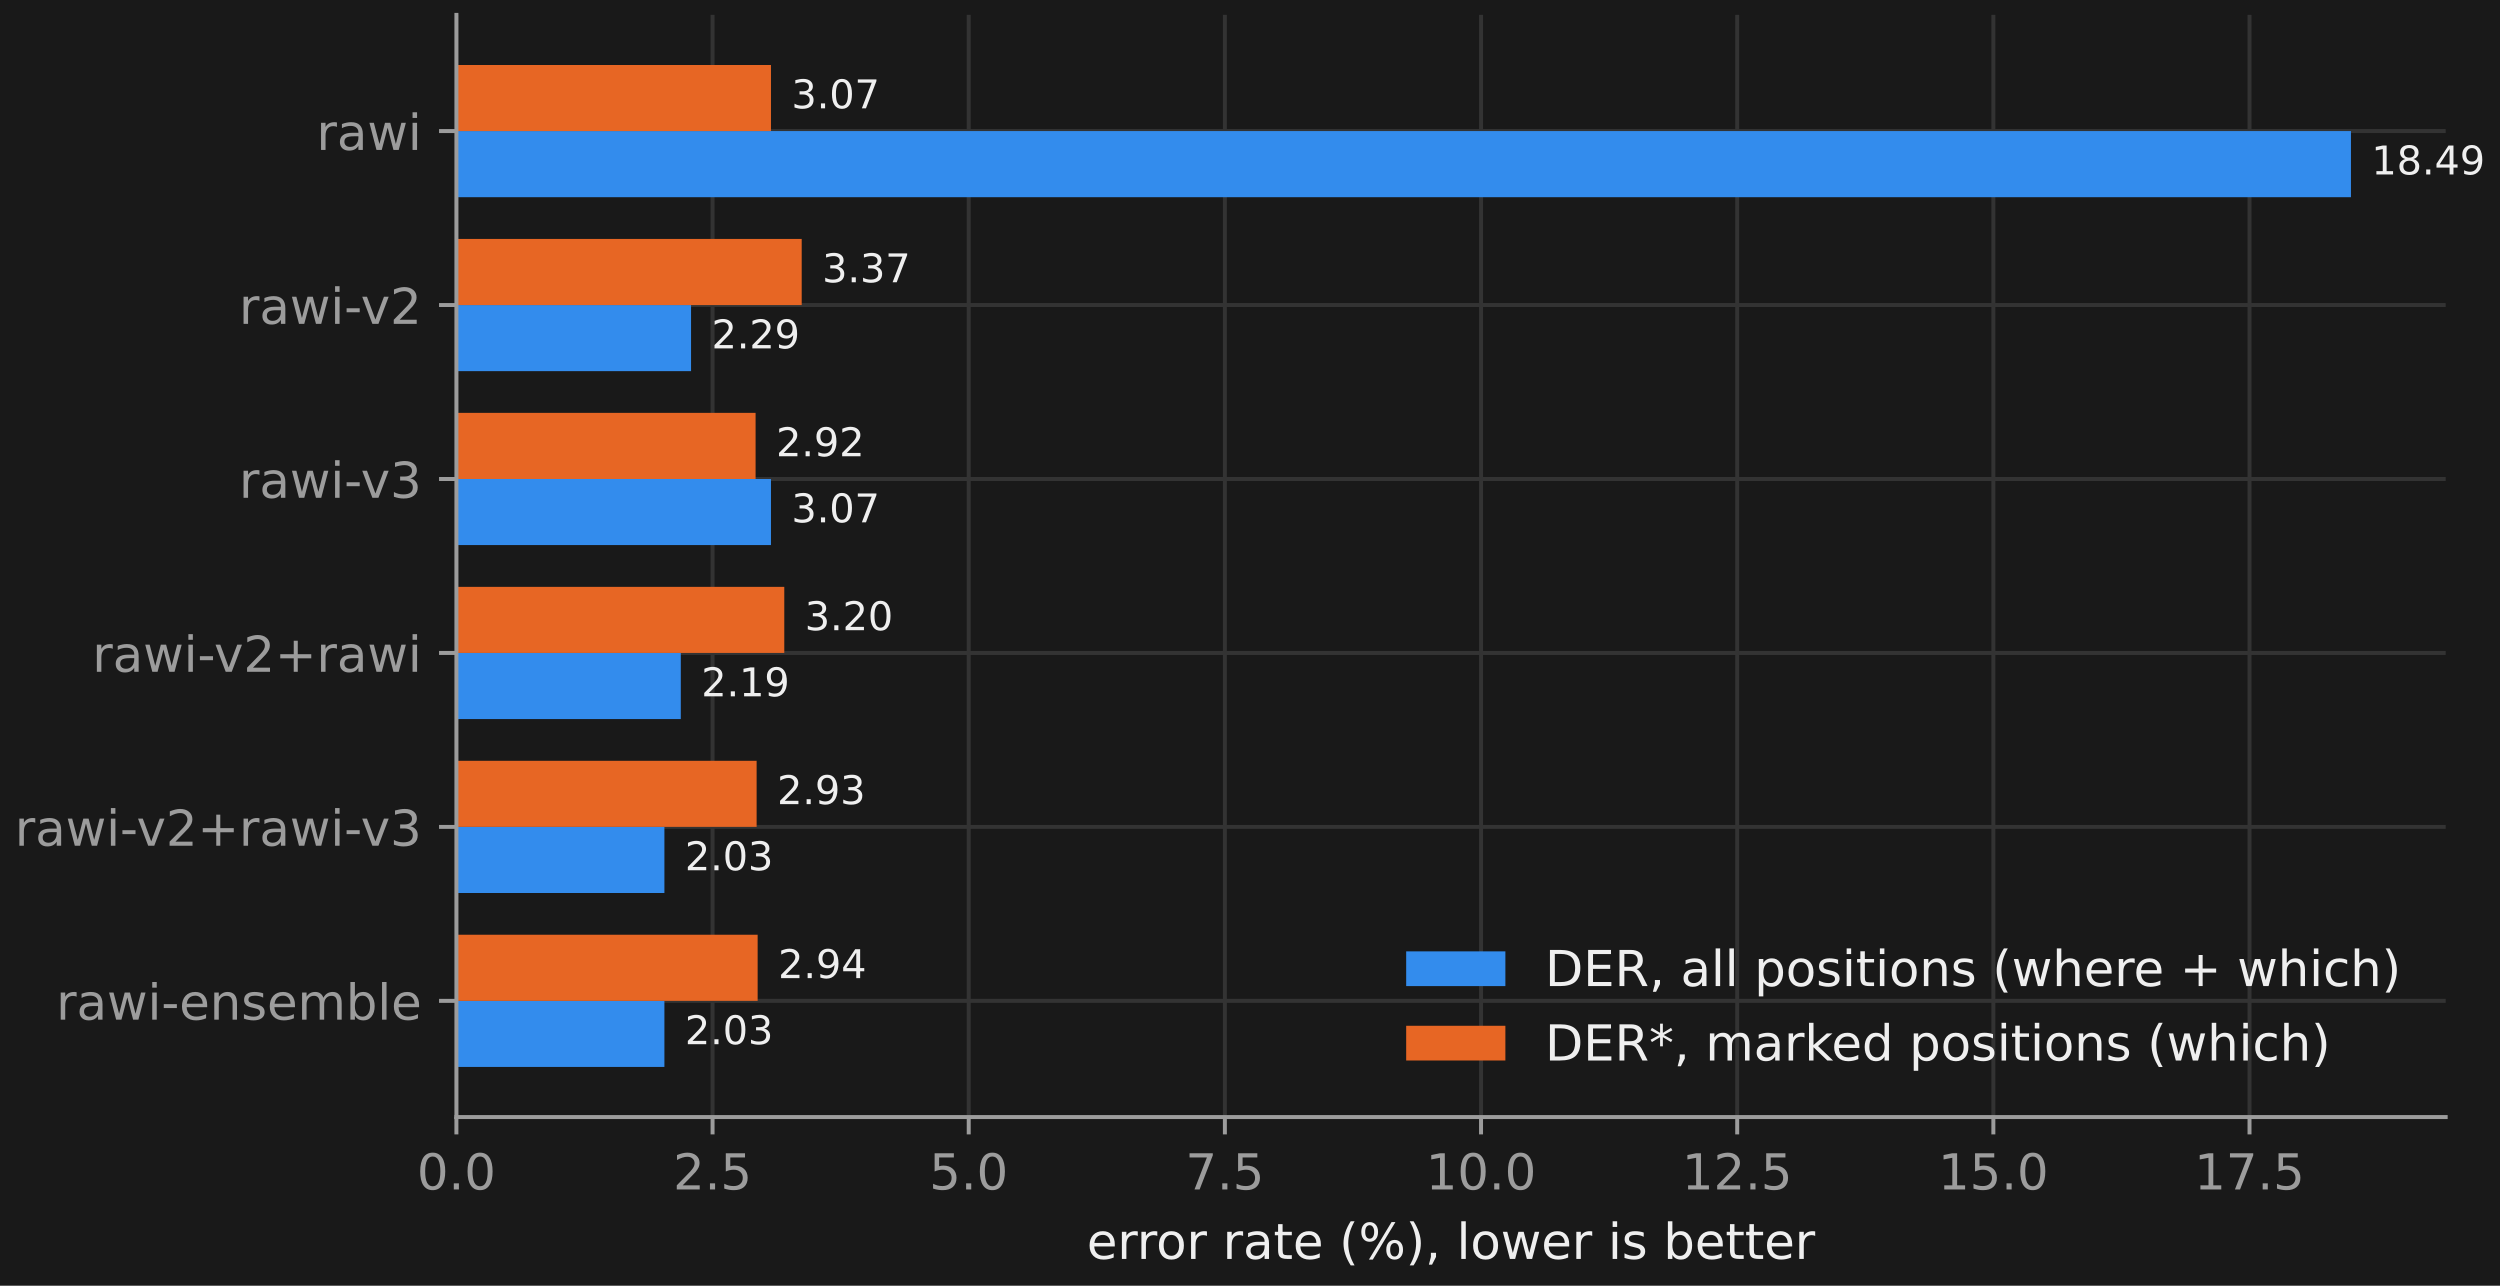
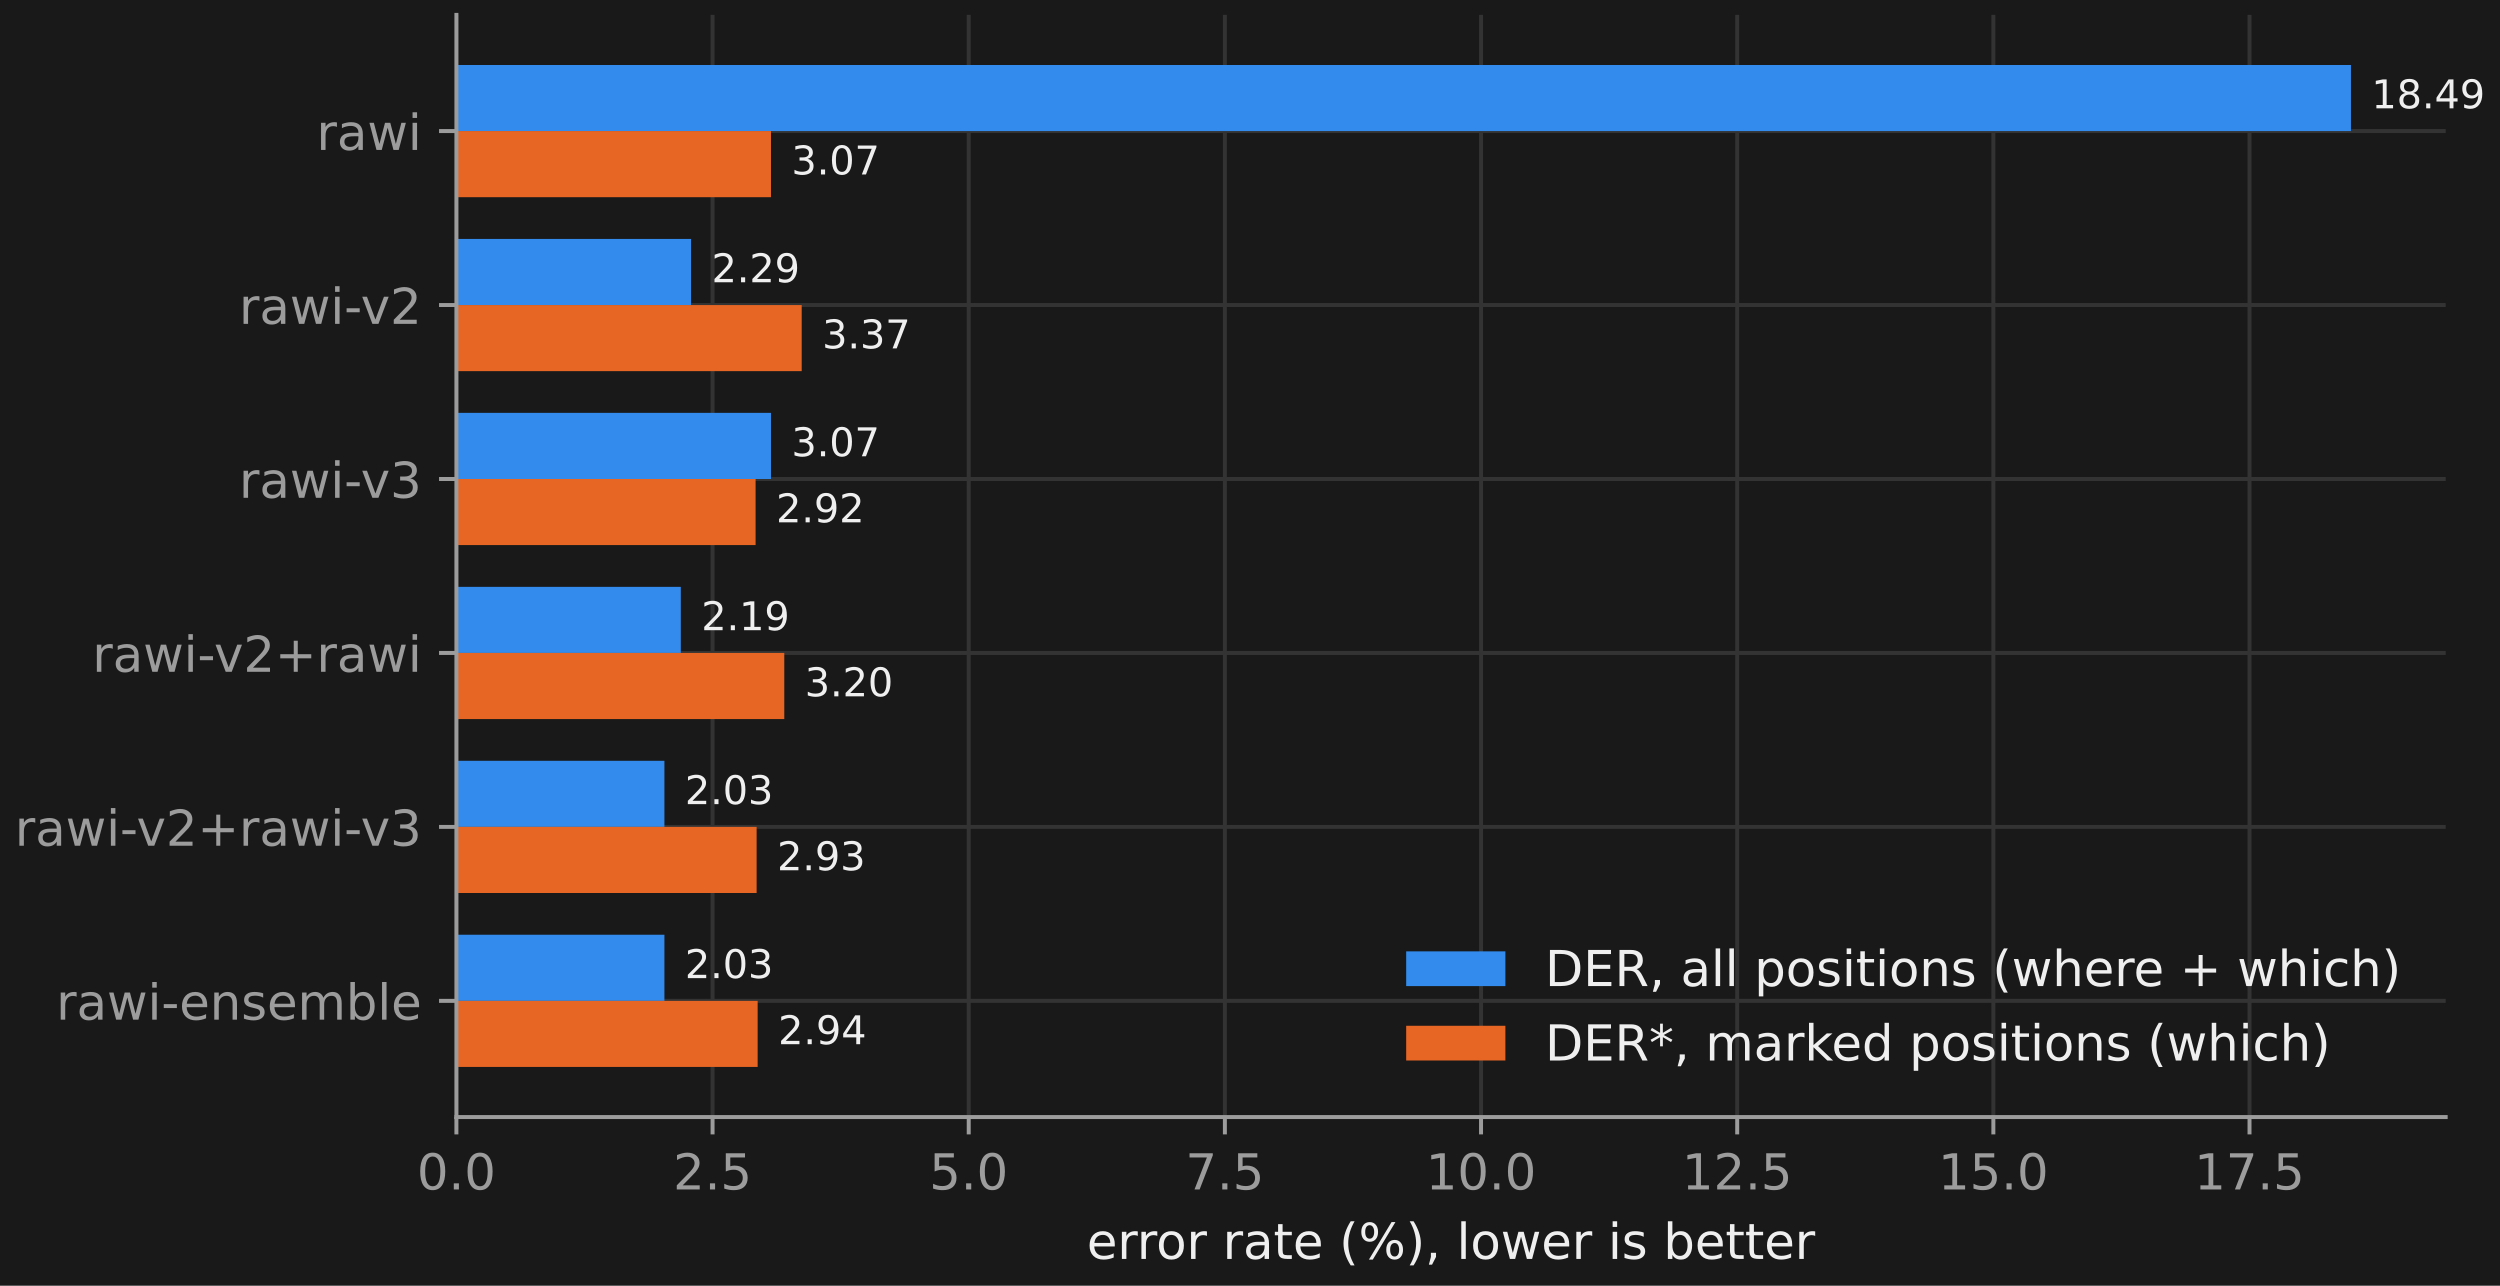
<svg xmlns="http://www.w3.org/2000/svg" xmlns:xlink="http://www.w3.org/1999/xlink" width="504pt" height="259.2pt" viewBox="0 0 504 259.2" version="1.1">
  <defs>
    <style type="text/css">*{stroke-linejoin: round; stroke-linecap: butt}</style>
  </defs>
  <g id="figure_1">
    <g id="patch_1">
      <path d="M 0 259.2  L 504 259.2  L 504 0  L 0 0  z " style="fill: #191919" />
    </g>
    <g id="axes_1">
      <g id="patch_2">
        <path d="M 92.011 225.199  L 493.049 225.199  L 493.049 3  L 92.011 3  z " style="fill: #191919" />
      </g>
      <g id="matplotlib.axis_1">
        <g id="xtick_1">
          <g id="line2d_1">
            <path d="M 92.011 225.199  L 92.011 3  " clip-path="url(#p272d0233b2)" style="fill: none; stroke: #333333; stroke-width: 0.8; stroke-linecap: square" />
          </g>
          <g id="line2d_2">
            <defs>
              <path id="mc3cc2e16f8" d="M 0 0  L 0 3.5  " style="stroke: #9c9c9c; stroke-width: 0.8" />
            </defs>
            <g>
              <use xlink:href="#mc3cc2e16f8" x="92.011" y="225.199" style="fill: #9c9c9c; stroke: #9c9c9c; stroke-width: 0.8" />
            </g>
          </g>
          <g id="text_1">
            <text style="font-size: 10px; font-family: 'DejaVu Sans', 'Bitstream Vera Sans', 'Computer Modern Sans Serif', 'Lucida Grande', 'Verdana', 'Geneva', 'Lucid', 'Arial', 'Helvetica', 'Avant Garde', sans-serif; text-anchor: middle; fill: #9c9c9c" x="92.011" y="239.797" transform="rotate(-0 92.01118 239.7966)">0.0</text>
          </g>
        </g>
        <g id="xtick_2">
          <g id="line2d_3">
            <path d="M 143.653 225.199  L 143.653 3  " clip-path="url(#p272d0233b2)" style="fill: none; stroke: #333333; stroke-width: 0.8; stroke-linecap: square" />
          </g>
          <g id="line2d_4">
            <g>
              <use xlink:href="#mc3cc2e16f8" x="143.653" y="225.199" style="fill: #9c9c9c; stroke: #9c9c9c; stroke-width: 0.8" />
            </g>
          </g>
          <g id="text_2">
            <text style="font-size: 10px; font-family: 'DejaVu Sans', 'Bitstream Vera Sans', 'Computer Modern Sans Serif', 'Lucida Grande', 'Verdana', 'Geneva', 'Lucid', 'Arial', 'Helvetica', 'Avant Garde', sans-serif; text-anchor: middle; fill: #9c9c9c" x="143.653" y="239.797" transform="rotate(-0 143.6527 239.7966)">2.5</text>
          </g>
        </g>
        <g id="xtick_3">
          <g id="line2d_5">
            <path d="M 195.294 225.199  L 195.294 3  " clip-path="url(#p272d0233b2)" style="fill: none; stroke: #333333; stroke-width: 0.8; stroke-linecap: square" />
          </g>
          <g id="line2d_6">
            <g>
              <use xlink:href="#mc3cc2e16f8" x="195.294" y="225.199" style="fill: #9c9c9c; stroke: #9c9c9c; stroke-width: 0.8" />
            </g>
          </g>
          <g id="text_3">
            <text style="font-size: 10px; font-family: 'DejaVu Sans', 'Bitstream Vera Sans', 'Computer Modern Sans Serif', 'Lucida Grande', 'Verdana', 'Geneva', 'Lucid', 'Arial', 'Helvetica', 'Avant Garde', sans-serif; text-anchor: middle; fill: #9c9c9c" x="195.294" y="239.797" transform="rotate(-0 195.2942 239.7966)">5.0</text>
          </g>
        </g>
        <g id="xtick_4">
          <g id="line2d_7">
            <path d="M 246.936 225.199  L 246.936 3  " clip-path="url(#p272d0233b2)" style="fill: none; stroke: #333333; stroke-width: 0.8; stroke-linecap: square" />
          </g>
          <g id="line2d_8">
            <g>
              <use xlink:href="#mc3cc2e16f8" x="246.936" y="225.199" style="fill: #9c9c9c; stroke: #9c9c9c; stroke-width: 0.8" />
            </g>
          </g>
          <g id="text_4">
            <text style="font-size: 10px; font-family: 'DejaVu Sans', 'Bitstream Vera Sans', 'Computer Modern Sans Serif', 'Lucida Grande', 'Verdana', 'Geneva', 'Lucid', 'Arial', 'Helvetica', 'Avant Garde', sans-serif; text-anchor: middle; fill: #9c9c9c" x="246.936" y="239.797" transform="rotate(-0 246.9358 239.7966)">7.5</text>
          </g>
        </g>
        <g id="xtick_5">
          <g id="line2d_9">
            <path d="M 298.577 225.199  L 298.577 3  " clip-path="url(#p272d0233b2)" style="fill: none; stroke: #333333; stroke-width: 0.8; stroke-linecap: square" />
          </g>
          <g id="line2d_10">
            <g>
              <use xlink:href="#mc3cc2e16f8" x="298.577" y="225.199" style="fill: #9c9c9c; stroke: #9c9c9c; stroke-width: 0.8" />
            </g>
          </g>
          <g id="text_5">
            <text style="font-size: 10px; font-family: 'DejaVu Sans', 'Bitstream Vera Sans', 'Computer Modern Sans Serif', 'Lucida Grande', 'Verdana', 'Geneva', 'Lucid', 'Arial', 'Helvetica', 'Avant Garde', sans-serif; text-anchor: middle; fill: #9c9c9c" x="298.577" y="239.797" transform="rotate(-0 298.5773 239.7966)">10.0</text>
          </g>
        </g>
        <g id="xtick_6">
          <g id="line2d_11">
            <path d="M 350.219 225.199  L 350.219 3  " clip-path="url(#p272d0233b2)" style="fill: none; stroke: #333333; stroke-width: 0.8; stroke-linecap: square" />
          </g>
          <g id="line2d_12">
            <g>
              <use xlink:href="#mc3cc2e16f8" x="350.219" y="225.199" style="fill: #9c9c9c; stroke: #9c9c9c; stroke-width: 0.8" />
            </g>
          </g>
          <g id="text_6">
            <text style="font-size: 10px; font-family: 'DejaVu Sans', 'Bitstream Vera Sans', 'Computer Modern Sans Serif', 'Lucida Grande', 'Verdana', 'Geneva', 'Lucid', 'Arial', 'Helvetica', 'Avant Garde', sans-serif; text-anchor: middle; fill: #9c9c9c" x="350.219" y="239.797" transform="rotate(-0 350.2188 239.7966)">12.5</text>
          </g>
        </g>
        <g id="xtick_7">
          <g id="line2d_13">
            <path d="M 401.86 225.199  L 401.86 3  " clip-path="url(#p272d0233b2)" style="fill: none; stroke: #333333; stroke-width: 0.8; stroke-linecap: square" />
          </g>
          <g id="line2d_14">
            <g>
              <use xlink:href="#mc3cc2e16f8" x="401.86" y="225.199" style="fill: #9c9c9c; stroke: #9c9c9c; stroke-width: 0.8" />
            </g>
          </g>
          <g id="text_7">
            <text style="font-size: 10px; font-family: 'DejaVu Sans', 'Bitstream Vera Sans', 'Computer Modern Sans Serif', 'Lucida Grande', 'Verdana', 'Geneva', 'Lucid', 'Arial', 'Helvetica', 'Avant Garde', sans-serif; text-anchor: middle; fill: #9c9c9c" x="401.86" y="239.797" transform="rotate(-0 401.8604 239.7966)">15.0</text>
          </g>
        </g>
        <g id="xtick_8">
          <g id="line2d_15">
            <path d="M 453.502 225.199  L 453.502 3  " clip-path="url(#p272d0233b2)" style="fill: none; stroke: #333333; stroke-width: 0.8; stroke-linecap: square" />
          </g>
          <g id="line2d_16">
            <g>
              <use xlink:href="#mc3cc2e16f8" x="453.502" y="225.199" style="fill: #9c9c9c; stroke: #9c9c9c; stroke-width: 0.8" />
            </g>
          </g>
          <g id="text_8">
            <text style="font-size: 10px; font-family: 'DejaVu Sans', 'Bitstream Vera Sans', 'Computer Modern Sans Serif', 'Lucida Grande', 'Verdana', 'Geneva', 'Lucid', 'Arial', 'Helvetica', 'Avant Garde', sans-serif; text-anchor: middle; fill: #9c9c9c" x="453.502" y="239.797" transform="rotate(-0 453.5019 239.7966)">17.5</text>
          </g>
        </g>
        <g id="text_9">
          <text style="font-size: 10px; font-family: 'DejaVu Sans', 'Bitstream Vera Sans', 'Computer Modern Sans Serif', 'Lucida Grande', 'Verdana', 'Geneva', 'Lucid', 'Arial', 'Helvetica', 'Avant Garde', sans-serif; text-anchor: middle; fill: #efefef" x="292.53" y="253.797" transform="rotate(-0 292.5301 253.7974)">error rate (%), lower is better</text>
        </g>
      </g>
      <g id="matplotlib.axis_2">
        <g id="ytick_1">
          <g id="line2d_17">
            <path d="M 92.011 26.426  L 493.049 26.426  " clip-path="url(#p272d0233b2)" style="fill: none; stroke: #333333; stroke-width: 0.8; stroke-linecap: square" />
          </g>
          <g id="line2d_18">
            <defs>
              <path id="m61c7a5ba7b" d="M 0 0  L -3.5 0  " style="stroke: #9c9c9c; stroke-width: 0.8" />
            </defs>
            <g>
              <use xlink:href="#m61c7a5ba7b" x="92.011" y="26.426" style="fill: #9c9c9c; stroke: #9c9c9c; stroke-width: 0.8" />
            </g>
          </g>
          <g id="text_10">
            <text style="font-size: 10px; font-family: 'DejaVu Sans', 'Bitstream Vera Sans', 'Computer Modern Sans Serif', 'Lucida Grande', 'Verdana', 'Geneva', 'Lucid', 'Arial', 'Helvetica', 'Avant Garde', sans-serif; text-anchor: end; fill: #9c9c9c" x="85.011" y="30.226" transform="rotate(-0 85.01118 30.22572)">rawi</text>
          </g>
        </g>
        <g id="ytick_2">
          <g id="line2d_19">
            <path d="M 92.011 61.496  L 493.049 61.496  " clip-path="url(#p272d0233b2)" style="fill: none; stroke: #333333; stroke-width: 0.8; stroke-linecap: square" />
          </g>
          <g id="line2d_20">
            <g>
              <use xlink:href="#m61c7a5ba7b" x="92.011" y="61.496" style="fill: #9c9c9c; stroke: #9c9c9c; stroke-width: 0.8" />
            </g>
          </g>
          <g id="text_11">
            <text style="font-size: 10px; font-family: 'DejaVu Sans', 'Bitstream Vera Sans', 'Computer Modern Sans Serif', 'Lucida Grande', 'Verdana', 'Geneva', 'Lucid', 'Arial', 'Helvetica', 'Avant Garde', sans-serif; text-anchor: end; fill: #9c9c9c" x="85.011" y="65.295" transform="rotate(-0 85.01118 65.29496)">rawi-v2</text>
          </g>
        </g>
        <g id="ytick_3">
          <g id="line2d_21">
            <path d="M 92.011 96.565  L 493.049 96.565  " clip-path="url(#p272d0233b2)" style="fill: none; stroke: #333333; stroke-width: 0.8; stroke-linecap: square" />
          </g>
          <g id="line2d_22">
            <g>
              <use xlink:href="#m61c7a5ba7b" x="92.011" y="96.565" style="fill: #9c9c9c; stroke: #9c9c9c; stroke-width: 0.8" />
            </g>
          </g>
          <g id="text_12">
            <text style="font-size: 10px; font-family: 'DejaVu Sans', 'Bitstream Vera Sans', 'Computer Modern Sans Serif', 'Lucida Grande', 'Verdana', 'Geneva', 'Lucid', 'Arial', 'Helvetica', 'Avant Garde', sans-serif; text-anchor: end; fill: #9c9c9c" x="85.011" y="100.364" transform="rotate(-0 85.01118 100.3642)">rawi-v3</text>
          </g>
        </g>
        <g id="ytick_4">
          <g id="line2d_23">
            <path d="M 92.011 131.634  L 493.049 131.634  " clip-path="url(#p272d0233b2)" style="fill: none; stroke: #333333; stroke-width: 0.8; stroke-linecap: square" />
          </g>
          <g id="line2d_24">
            <g>
              <use xlink:href="#m61c7a5ba7b" x="92.011" y="131.634" style="fill: #9c9c9c; stroke: #9c9c9c; stroke-width: 0.8" />
            </g>
          </g>
          <g id="text_13">
            <text style="font-size: 10px; font-family: 'DejaVu Sans', 'Bitstream Vera Sans', 'Computer Modern Sans Serif', 'Lucida Grande', 'Verdana', 'Geneva', 'Lucid', 'Arial', 'Helvetica', 'Avant Garde', sans-serif; text-anchor: end; fill: #9c9c9c" x="85.011" y="135.433" transform="rotate(-0 85.01118 135.4335)">rawi-v2+rawi</text>
          </g>
        </g>
        <g id="ytick_5">
          <g id="line2d_25">
            <path d="M 92.011 166.703  L 493.049 166.703  " clip-path="url(#p272d0233b2)" style="fill: none; stroke: #333333; stroke-width: 0.8; stroke-linecap: square" />
          </g>
          <g id="line2d_26">
            <g>
              <use xlink:href="#m61c7a5ba7b" x="92.011" y="166.703" style="fill: #9c9c9c; stroke: #9c9c9c; stroke-width: 0.8" />
            </g>
          </g>
          <g id="text_14">
            <text style="font-size: 10px; font-family: 'DejaVu Sans', 'Bitstream Vera Sans', 'Computer Modern Sans Serif', 'Lucida Grande', 'Verdana', 'Geneva', 'Lucid', 'Arial', 'Helvetica', 'Avant Garde', sans-serif; text-anchor: end; fill: #9c9c9c" x="85.011" y="170.503" transform="rotate(-0 85.01118 170.5027)">rawi-v2+rawi-v3</text>
          </g>
        </g>
        <g id="ytick_6">
          <g id="line2d_27">
            <path d="M 92.011 201.773  L 493.049 201.773  " clip-path="url(#p272d0233b2)" style="fill: none; stroke: #333333; stroke-width: 0.8; stroke-linecap: square" />
          </g>
          <g id="line2d_28">
            <g>
              <use xlink:href="#m61c7a5ba7b" x="92.011" y="201.773" style="fill: #9c9c9c; stroke: #9c9c9c; stroke-width: 0.8" />
            </g>
          </g>
          <g id="text_15">
            <text style="font-size: 10px; font-family: 'DejaVu Sans', 'Bitstream Vera Sans', 'Computer Modern Sans Serif', 'Lucida Grande', 'Verdana', 'Geneva', 'Lucid', 'Arial', 'Helvetica', 'Avant Garde', sans-serif; text-anchor: end; fill: #9c9c9c" x="85.011" y="205.572" transform="rotate(-0 85.01118 205.5719)">rawi-ensemble</text>
          </g>
        </g>
      </g>
      <g id="patch_3">
-         <path d="M 92.011 26.426  L 473.952 26.426  L 473.952 39.753  L 92.011 39.753  z " clip-path="url(#p272d0233b2)" style="fill: #338ced" />
+         <path d="M 92.011 13.1  L 473.952 13.1  L 473.952 26.426  L 92.011 26.426  z " clip-path="url(#p272d0233b2)" style="fill: #338ced" />
      </g>
      <g id="patch_4">
-         <path d="M 92.011 61.496  L 139.315 61.496  L 139.315 74.822  L 92.011 74.822  z " clip-path="url(#p272d0233b2)" style="fill: #338ced" />
+         <path d="M 92.011 48.169  L 139.315 48.169  L 139.315 61.496  L 92.011 61.496  z " clip-path="url(#p272d0233b2)" style="fill: #338ced" />
      </g>
      <g id="patch_5">
-         <path d="M 92.011 96.565  L 155.427 96.565  L 155.427 109.891  L 92.011 109.891  z " clip-path="url(#p272d0233b2)" style="fill: #338ced" />
+         <path d="M 92.011 83.239  L 155.427 83.239  L 155.427 96.565  L 92.011 96.565  z " clip-path="url(#p272d0233b2)" style="fill: #338ced" />
      </g>
      <g id="patch_6">
-         <path d="M 92.011 131.634  L 137.249 131.634  L 137.249 144.961  L 92.011 144.961  z " clip-path="url(#p272d0233b2)" style="fill: #338ced" />
+         <path d="M 92.011 118.308  L 137.249 118.308  L 137.249 131.634  L 92.011 131.634  z " clip-path="url(#p272d0233b2)" style="fill: #338ced" />
      </g>
      <g id="patch_7">
-         <path d="M 92.011 166.703  L 133.944 166.703  L 133.944 180.03  L 92.011 180.03  z " clip-path="url(#p272d0233b2)" style="fill: #338ced" />
+         <path d="M 92.011 153.377  L 133.944 153.377  L 133.944 166.703  L 92.011 166.703  z " clip-path="url(#p272d0233b2)" style="fill: #338ced" />
      </g>
      <g id="patch_8">
-         <path d="M 92.011 201.773  L 133.944 201.773  L 133.944 215.099  L 92.011 215.099  z " clip-path="url(#p272d0233b2)" style="fill: #338ced" />
+         <path d="M 92.011 188.446  L 133.944 188.446  L 133.944 201.773  L 92.011 201.773  z " clip-path="url(#p272d0233b2)" style="fill: #338ced" />
      </g>
      <g id="patch_9">
-         <path d="M 92.011 13.1  L 155.427 13.1  L 155.427 26.426  L 92.011 26.426  z " clip-path="url(#p272d0233b2)" style="fill: #e76624" />
+         <path d="M 92.011 26.426  L 155.427 26.426  L 155.427 39.753  L 92.011 39.753  z " clip-path="url(#p272d0233b2)" style="fill: #e76624" />
      </g>
      <g id="patch_10">
-         <path d="M 92.011 48.169  L 161.624 48.169  L 161.624 61.496  L 92.011 61.496  z " clip-path="url(#p272d0233b2)" style="fill: #e76624" />
+         <path d="M 92.011 61.496  L 161.624 61.496  L 161.624 74.822  L 92.011 74.822  z " clip-path="url(#p272d0233b2)" style="fill: #e76624" />
      </g>
      <g id="patch_11">
-         <path d="M 92.011 83.239  L 152.328 83.239  L 152.328 96.565  L 92.011 96.565  z " clip-path="url(#p272d0233b2)" style="fill: #e76624" />
+         <path d="M 92.011 96.565  L 152.328 96.565  L 152.328 109.891  L 92.011 109.891  z " clip-path="url(#p272d0233b2)" style="fill: #e76624" />
      </g>
      <g id="patch_12">
-         <path d="M 92.011 118.308  L 158.112 118.308  L 158.112 131.634  L 92.011 131.634  z " clip-path="url(#p272d0233b2)" style="fill: #e76624" />
+         <path d="M 92.011 131.634  L 158.112 131.634  L 158.112 144.961  L 92.011 144.961  z " clip-path="url(#p272d0233b2)" style="fill: #e76624" />
      </g>
      <g id="patch_13">
-         <path d="M 92.011 153.377  L 152.535 153.377  L 152.535 166.703  L 92.011 166.703  z " clip-path="url(#p272d0233b2)" style="fill: #e76624" />
+         <path d="M 92.011 166.703  L 152.535 166.703  L 152.535 180.03  L 92.011 180.03  z " clip-path="url(#p272d0233b2)" style="fill: #e76624" />
      </g>
      <g id="patch_14">
-         <path d="M 92.011 188.446  L 152.742 188.446  L 152.742 201.773  L 92.011 201.773  z " clip-path="url(#p272d0233b2)" style="fill: #e76624" />
+         <path d="M 92.011 201.773  L 152.742 201.773  L 152.742 215.099  L 92.011 215.099  z " clip-path="url(#p272d0233b2)" style="fill: #e76624" />
      </g>
      <g id="patch_15">
        <path d="M 92.011 225.199  L 92.011 3  " style="fill: none; stroke: #9c9c9c; stroke-width: 0.8; stroke-linejoin: miter; stroke-linecap: square" />
      </g>
      <g id="patch_16">
        <path d="M 92.011 225.199  L 493.049 225.199  " style="fill: none; stroke: #9c9c9c; stroke-width: 0.8; stroke-linejoin: miter; stroke-linecap: square" />
      </g>
      <g id="text_16">
-         <text style="font-size: 8px; font-family: 'DejaVu Sans', 'Bitstream Vera Sans', 'Computer Modern Sans Serif', 'Lucida Grande', 'Verdana', 'Geneva', 'Lucid', 'Arial', 'Helvetica', 'Avant Garde', sans-serif; text-anchor: start; fill: #efefef" x="478.083" y="35.168" transform="rotate(-0 478.0832 35.16778)">18.49</text>
+         <text style="font-size: 8px; font-family: 'DejaVu Sans', 'Bitstream Vera Sans', 'Computer Modern Sans Serif', 'Lucida Grande', 'Verdana', 'Geneva', 'Lucid', 'Arial', 'Helvetica', 'Avant Garde', sans-serif; text-anchor: start; fill: #efefef" x="478.083" y="21.841" transform="rotate(-0 478.0832 21.84146)">18.49</text>
      </g>
      <g id="text_17">
-         <text style="font-size: 8px; font-family: 'DejaVu Sans', 'Bitstream Vera Sans', 'Computer Modern Sans Serif', 'Lucida Grande', 'Verdana', 'Geneva', 'Lucid', 'Arial', 'Helvetica', 'Avant Garde', sans-serif; text-anchor: start; fill: #efefef" x="159.558" y="21.841" transform="rotate(-0 159.5583 21.84146)">3.07</text>
+         <text style="font-size: 8px; font-family: 'DejaVu Sans', 'Bitstream Vera Sans', 'Computer Modern Sans Serif', 'Lucida Grande', 'Verdana', 'Geneva', 'Lucid', 'Arial', 'Helvetica', 'Avant Garde', sans-serif; text-anchor: start; fill: #efefef" x="159.558" y="35.168" transform="rotate(-0 159.5583 35.16778)">3.07</text>
      </g>
      <g id="text_18">
-         <text style="font-size: 8px; font-family: 'DejaVu Sans', 'Bitstream Vera Sans', 'Computer Modern Sans Serif', 'Lucida Grande', 'Verdana', 'Geneva', 'Lucid', 'Arial', 'Helvetica', 'Avant Garde', sans-serif; text-anchor: start; fill: #efefef" x="143.446" y="70.237" transform="rotate(-0 143.4461 70.23702)">2.29</text>
+         <text style="font-size: 8px; font-family: 'DejaVu Sans', 'Bitstream Vera Sans', 'Computer Modern Sans Serif', 'Lucida Grande', 'Verdana', 'Geneva', 'Lucid', 'Arial', 'Helvetica', 'Avant Garde', sans-serif; text-anchor: start; fill: #efefef" x="143.446" y="56.911" transform="rotate(-0 143.4461 56.91071)">2.29</text>
      </g>
      <g id="text_19">
-         <text style="font-size: 8px; font-family: 'DejaVu Sans', 'Bitstream Vera Sans', 'Computer Modern Sans Serif', 'Lucida Grande', 'Verdana', 'Geneva', 'Lucid', 'Arial', 'Helvetica', 'Avant Garde', sans-serif; text-anchor: start; fill: #efefef" x="165.755" y="56.911" transform="rotate(-0 165.7553 56.91071)">3.37</text>
+         <text style="font-size: 8px; font-family: 'DejaVu Sans', 'Bitstream Vera Sans', 'Computer Modern Sans Serif', 'Lucida Grande', 'Verdana', 'Geneva', 'Lucid', 'Arial', 'Helvetica', 'Avant Garde', sans-serif; text-anchor: start; fill: #efefef" x="165.755" y="70.237" transform="rotate(-0 165.7553 70.23702)">3.37</text>
      </g>
      <g id="text_20">
-         <text style="font-size: 8px; font-family: 'DejaVu Sans', 'Bitstream Vera Sans', 'Computer Modern Sans Serif', 'Lucida Grande', 'Verdana', 'Geneva', 'Lucid', 'Arial', 'Helvetica', 'Avant Garde', sans-serif; text-anchor: start; fill: #efefef" x="159.558" y="105.306" transform="rotate(-0 159.5583 105.3063)">3.07</text>
+         <text style="font-size: 8px; font-family: 'DejaVu Sans', 'Bitstream Vera Sans', 'Computer Modern Sans Serif', 'Lucida Grande', 'Verdana', 'Geneva', 'Lucid', 'Arial', 'Helvetica', 'Avant Garde', sans-serif; text-anchor: start; fill: #efefef" x="159.558" y="91.98" transform="rotate(-0 159.5583 91.97996)">3.07</text>
      </g>
      <g id="text_21">
-         <text style="font-size: 8px; font-family: 'DejaVu Sans', 'Bitstream Vera Sans', 'Computer Modern Sans Serif', 'Lucida Grande', 'Verdana', 'Geneva', 'Lucid', 'Arial', 'Helvetica', 'Avant Garde', sans-serif; text-anchor: start; fill: #efefef" x="156.46" y="91.98" transform="rotate(-0 156.4598 91.97996)">2.92</text>
+         <text style="font-size: 8px; font-family: 'DejaVu Sans', 'Bitstream Vera Sans', 'Computer Modern Sans Serif', 'Lucida Grande', 'Verdana', 'Geneva', 'Lucid', 'Arial', 'Helvetica', 'Avant Garde', sans-serif; text-anchor: start; fill: #efefef" x="156.46" y="105.306" transform="rotate(-0 156.4598 105.3063)">2.92</text>
      </g>
      <g id="text_22">
-         <text style="font-size: 8px; font-family: 'DejaVu Sans', 'Bitstream Vera Sans', 'Computer Modern Sans Serif', 'Lucida Grande', 'Verdana', 'Geneva', 'Lucid', 'Arial', 'Helvetica', 'Avant Garde', sans-serif; text-anchor: start; fill: #efefef" x="141.38" y="140.376" transform="rotate(-0 141.3805 140.3755)">2.19</text>
+         <text style="font-size: 8px; font-family: 'DejaVu Sans', 'Bitstream Vera Sans', 'Computer Modern Sans Serif', 'Lucida Grande', 'Verdana', 'Geneva', 'Lucid', 'Arial', 'Helvetica', 'Avant Garde', sans-serif; text-anchor: start; fill: #efefef" x="141.38" y="127.049" transform="rotate(-0 141.3805 127.0492)">2.19</text>
      </g>
      <g id="text_23">
-         <text style="font-size: 8px; font-family: 'DejaVu Sans', 'Bitstream Vera Sans', 'Computer Modern Sans Serif', 'Lucida Grande', 'Verdana', 'Geneva', 'Lucid', 'Arial', 'Helvetica', 'Avant Garde', sans-serif; text-anchor: start; fill: #efefef" x="162.244" y="127.049" transform="rotate(-0 162.2437 127.0492)">3.20</text>
+         <text style="font-size: 8px; font-family: 'DejaVu Sans', 'Bitstream Vera Sans', 'Computer Modern Sans Serif', 'Lucida Grande', 'Verdana', 'Geneva', 'Lucid', 'Arial', 'Helvetica', 'Avant Garde', sans-serif; text-anchor: start; fill: #efefef" x="162.244" y="140.376" transform="rotate(-0 162.2437 140.3755)">3.20</text>
      </g>
      <g id="text_24">
-         <text style="font-size: 8px; font-family: 'DejaVu Sans', 'Bitstream Vera Sans', 'Computer Modern Sans Serif', 'Lucida Grande', 'Verdana', 'Geneva', 'Lucid', 'Arial', 'Helvetica', 'Avant Garde', sans-serif; text-anchor: start; fill: #efefef" x="138.075" y="175.445" transform="rotate(-0 138.0754 175.4448)">2.03</text>
+         <text style="font-size: 8px; font-family: 'DejaVu Sans', 'Bitstream Vera Sans', 'Computer Modern Sans Serif', 'Lucida Grande', 'Verdana', 'Geneva', 'Lucid', 'Arial', 'Helvetica', 'Avant Garde', sans-serif; text-anchor: start; fill: #efefef" x="138.075" y="162.118" transform="rotate(-0 138.0754 162.1184)">2.03</text>
      </g>
      <g id="text_25">
-         <text style="font-size: 8px; font-family: 'DejaVu Sans', 'Bitstream Vera Sans', 'Computer Modern Sans Serif', 'Lucida Grande', 'Verdana', 'Geneva', 'Lucid', 'Arial', 'Helvetica', 'Avant Garde', sans-serif; text-anchor: start; fill: #efefef" x="156.666" y="162.118" transform="rotate(-0 156.6664 162.1184)">2.93</text>
+         <text style="font-size: 8px; font-family: 'DejaVu Sans', 'Bitstream Vera Sans', 'Computer Modern Sans Serif', 'Lucida Grande', 'Verdana', 'Geneva', 'Lucid', 'Arial', 'Helvetica', 'Avant Garde', sans-serif; text-anchor: start; fill: #efefef" x="156.666" y="175.445" transform="rotate(-0 156.6664 175.4448)">2.93</text>
      </g>
      <g id="text_26">
-         <text style="font-size: 8px; font-family: 'DejaVu Sans', 'Bitstream Vera Sans', 'Computer Modern Sans Serif', 'Lucida Grande', 'Verdana', 'Geneva', 'Lucid', 'Arial', 'Helvetica', 'Avant Garde', sans-serif; text-anchor: start; fill: #efefef" x="138.075" y="210.514" transform="rotate(-0 138.0754 210.514)">2.03</text>
+         <text style="font-size: 8px; font-family: 'DejaVu Sans', 'Bitstream Vera Sans', 'Computer Modern Sans Serif', 'Lucida Grande', 'Verdana', 'Geneva', 'Lucid', 'Arial', 'Helvetica', 'Avant Garde', sans-serif; text-anchor: start; fill: #efefef" x="138.075" y="197.188" transform="rotate(-0 138.0754 197.1877)">2.03</text>
      </g>
      <g id="text_27">
-         <text style="font-size: 8px; font-family: 'DejaVu Sans', 'Bitstream Vera Sans', 'Computer Modern Sans Serif', 'Lucida Grande', 'Verdana', 'Geneva', 'Lucid', 'Arial', 'Helvetica', 'Avant Garde', sans-serif; text-anchor: start; fill: #efefef" x="156.873" y="197.188" transform="rotate(-0 156.8729 197.1877)">2.94</text>
+         <text style="font-size: 8px; font-family: 'DejaVu Sans', 'Bitstream Vera Sans', 'Computer Modern Sans Serif', 'Lucida Grande', 'Verdana', 'Geneva', 'Lucid', 'Arial', 'Helvetica', 'Avant Garde', sans-serif; text-anchor: start; fill: #efefef" x="156.873" y="210.514" transform="rotate(-0 156.8729 210.514)">2.94</text>
      </g>
      <g id="legend_1">
        <g id="patch_17">
          <path d="M 283.485 198.796  L 303.485 198.796  L 303.485 191.796  L 283.485 191.796  z " style="fill: #338ced" />
        </g>
        <g id="text_28">
          <text style="font-size: 10px; font-family: 'DejaVu Sans', 'Bitstream Vera Sans', 'Computer Modern Sans Serif', 'Lucida Grande', 'Verdana', 'Geneva', 'Lucid', 'Arial', 'Helvetica', 'Avant Garde', sans-serif; text-anchor: start; fill: #efefef" x="311.485" y="198.796" transform="rotate(-0 311.4849 198.7959)">DER, all positions (where + which)</text>
        </g>
        <g id="patch_18">
          <path d="M 283.485 213.797  L 303.485 213.797  L 303.485 206.797  L 283.485 206.797  z " style="fill: #e76624" />
        </g>
        <g id="text_29">
          <text style="font-size: 10px; font-family: 'DejaVu Sans', 'Bitstream Vera Sans', 'Computer Modern Sans Serif', 'Lucida Grande', 'Verdana', 'Geneva', 'Lucid', 'Arial', 'Helvetica', 'Avant Garde', sans-serif; text-anchor: start; fill: #efefef" x="311.485" y="213.797" transform="rotate(-0 311.4849 213.7966)">DER*, marked positions (which)</text>
        </g>
      </g>
    </g>
  </g>
  <defs>
    <clipPath id="p272d0233b2">
      <rect x="92.011" y="3" width="401.038" height="222.199" />
    </clipPath>
  </defs>
</svg>
